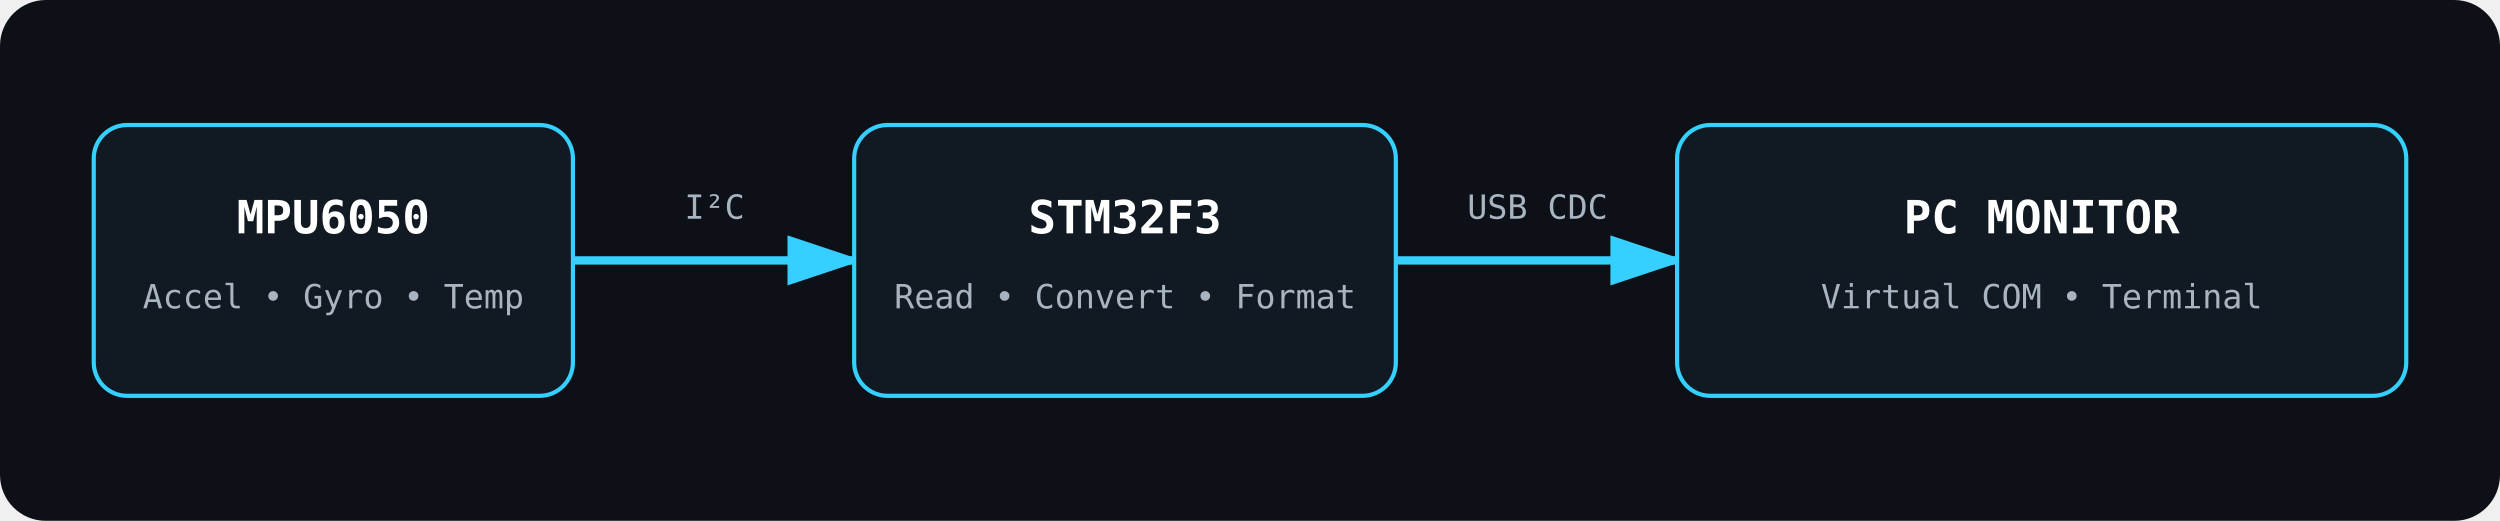
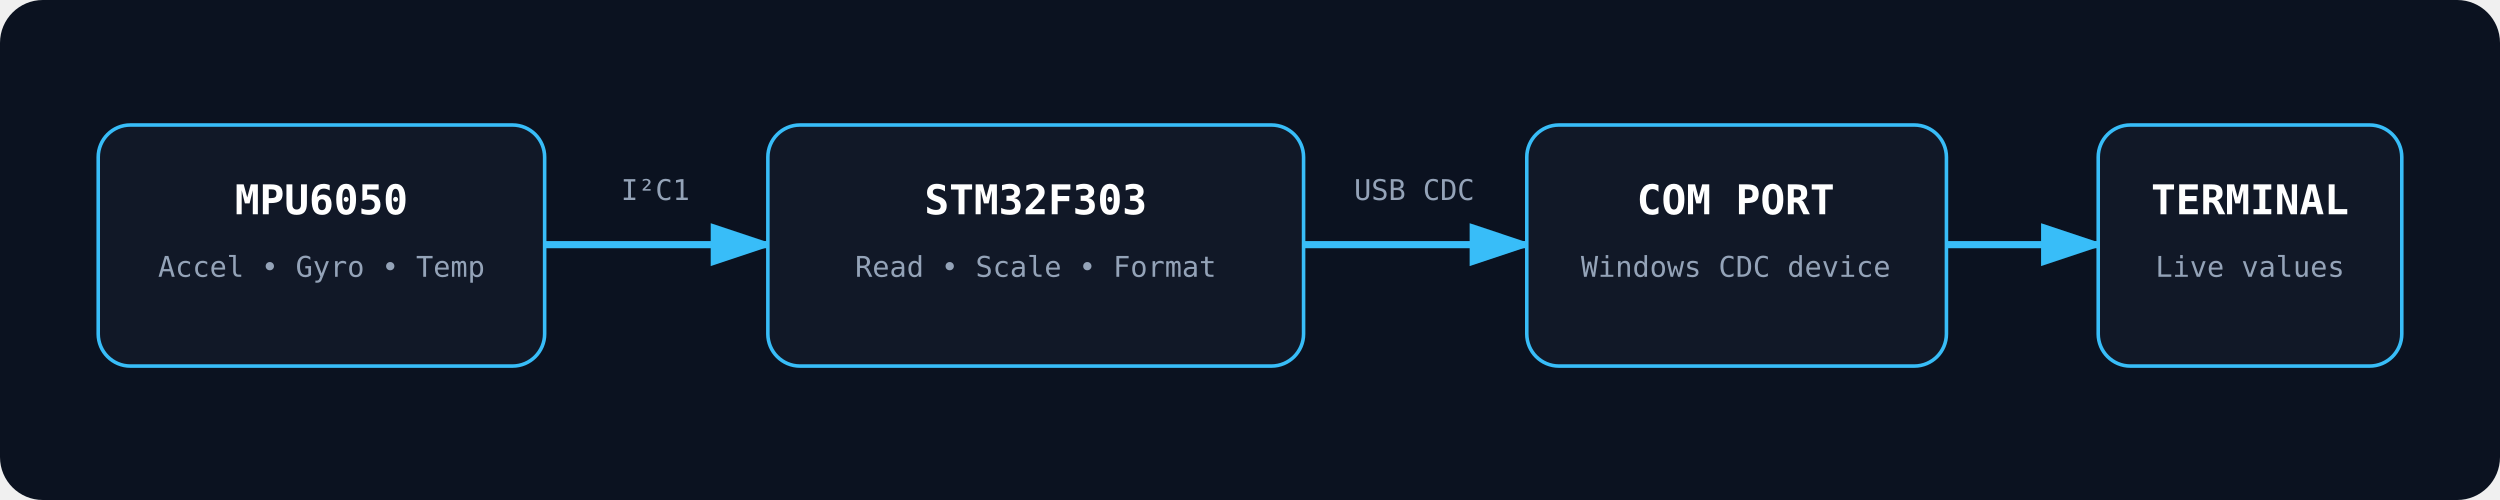
- <svg xmlns="http://www.w3.org/2000/svg" width="1200" height="250" viewBox="0 0 1200 250">
-   <rect width="1200" height="250" rx="22" fill="#0D1117" />
+ <svg xmlns="http://www.w3.org/2000/svg" width="1400" height="280" viewBox="0 0 1400 280">
  <defs>
    <marker id="a" markerWidth="10" markerHeight="10" refX="8" refY="3" orient="auto">
-       <path d="M0,0 L0,6 L9,3 z" fill="#35D0FF" />
+       <path d="M0 0L0 6L9 3Z" fill="#38bdf8" />
    </marker>
  </defs>
-   <style>.b{fill:#111A22;stroke:#35D0FF;stroke-width:2}.t{fill:#fff;font:700 22px monospace;text-anchor:middle}.s{fill:#A8B5C1;font:16px monospace;text-anchor:middle}.l{stroke:#35D0FF;stroke-width:4;fill:none;marker-end:url(#a)}</style>
-   <rect class="b" x="45" y="60" width="230" height="130" rx="16" />
-   <text class="t" x="160" y="112">MPU6050</text>
-   <text class="s" x="160" y="148">Accel • Gyro • Temp</text>
-   <path class="l" d="M275 125H410" />
-   <text class="s" x="343" y="105">I²C</text>
-   <rect class="b" x="410" y="60" width="260" height="130" rx="16" />
-   <text class="t" x="540" y="112">STM32F3</text>
-   <text class="s" x="540" y="148">Read • Convert • Format</text>
-   <path class="l" d="M670 125H805" />
-   <text class="s" x="738" y="105">USB CDC</text>
-   <rect class="b" x="805" y="60" width="350" height="130" rx="16" />
-   <text class="t" x="980" y="112">PC MONITOR</text>
-   <text class="s" x="980" y="148">Virtual COM • Terminal</text>
+   <rect width="1400" height="280" rx="24" fill="#0b1220" />
+   <style>.b{fill:#111827;stroke:#38bdf8;stroke-width:2}.t{fill:#fff;font:700 23px monospace;text-anchor:middle}.s{fill:#94a3b8;font:16px monospace;text-anchor:middle}.l{stroke:#38bdf8;stroke-width:4;fill:none;marker-end:url(#a)}</style>
+   <rect class="b" x="55" y="70" width="250" height="135" rx="18" />
+   <text class="t" x="180" y="120">MPU6050</text>
+   <text class="s" x="180" y="155">Accel • Gyro • Temp</text>
+   <path class="l" d="M305 137H430" />
+   <text class="s" x="367" y="112">I²C1</text>
+   <rect class="b" x="430" y="70" width="300" height="135" rx="18" />
+   <text class="t" x="580" y="120">STM32F303</text>
+   <text class="s" x="580" y="155">Read • Scale • Format</text>
+   <path class="l" d="M730 137H855" />
+   <text class="s" x="792" y="112">USB CDC</text>
+   <rect class="b" x="855" y="70" width="235" height="135" rx="18" />
+   <text class="t" x="972" y="120">COM PORT</text>
+   <text class="s" x="972" y="155">Windows CDC device</text>
+   <path class="l" d="M1090 137H1175" />
+   <rect class="b" x="1175" y="70" width="170" height="135" rx="18" />
+   <text class="t" x="1260" y="120">TERMINAL</text>
+   <text class="s" x="1260" y="155">Live values</text>
</svg>
